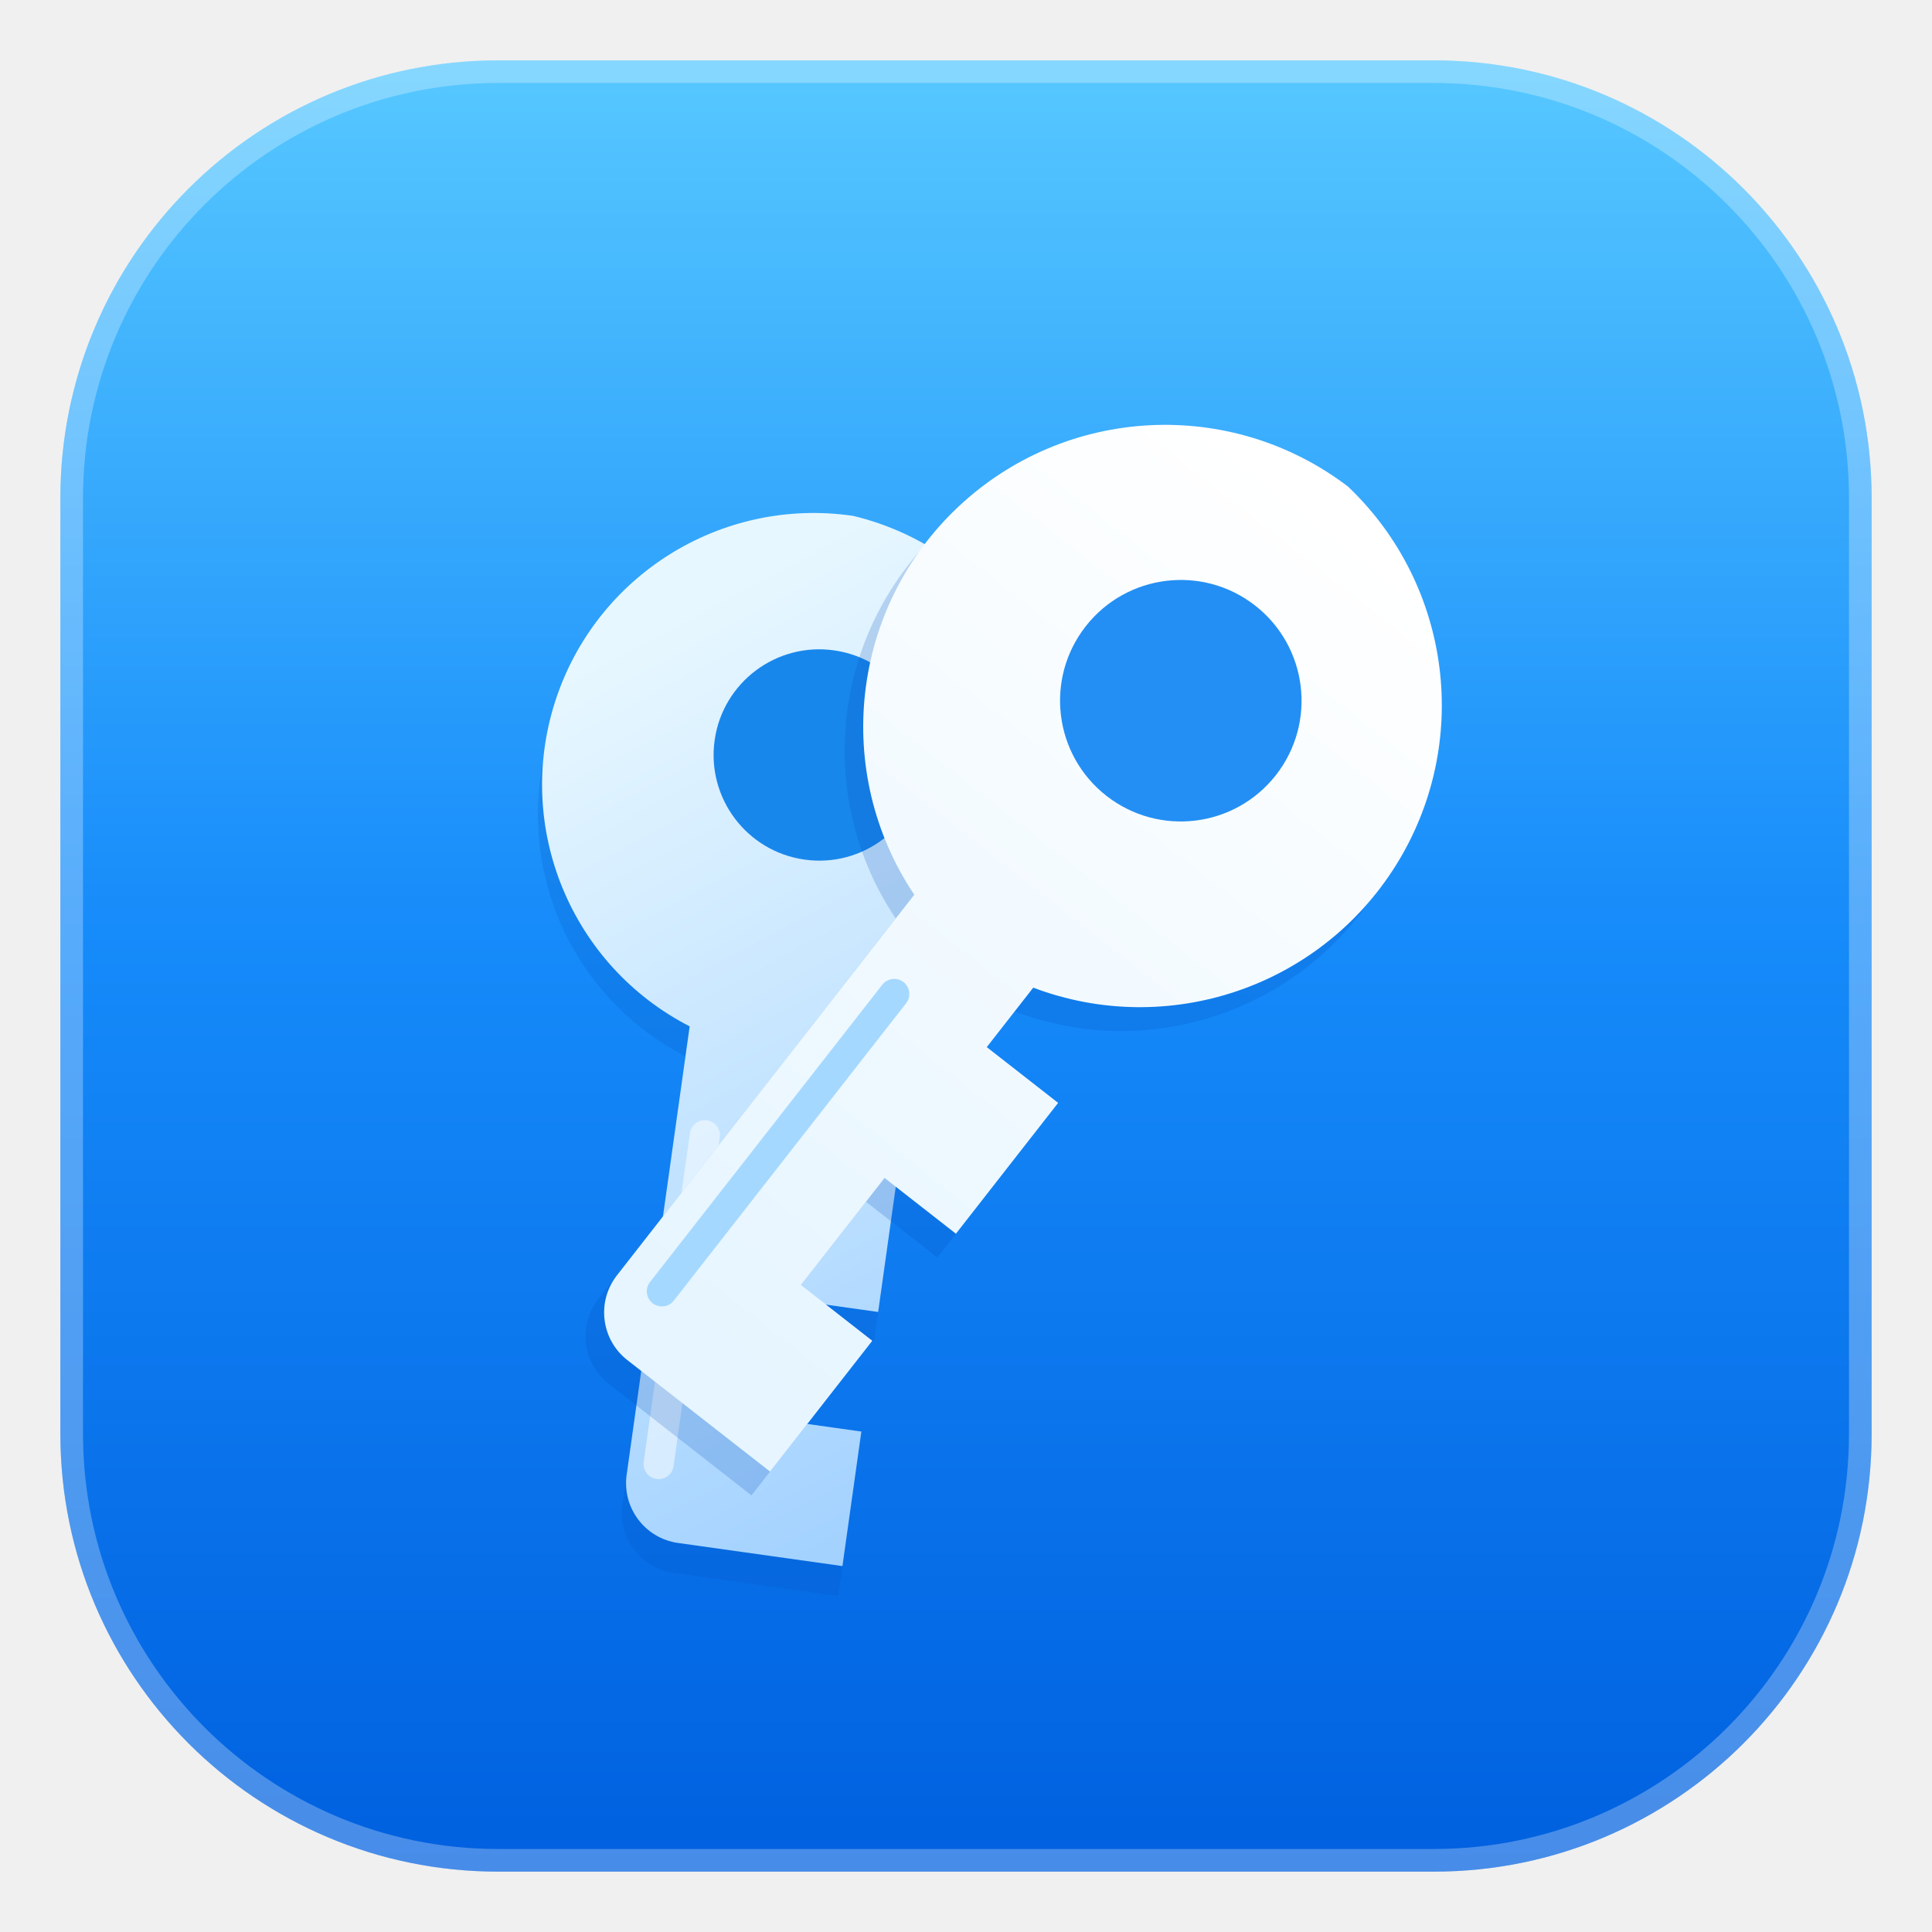
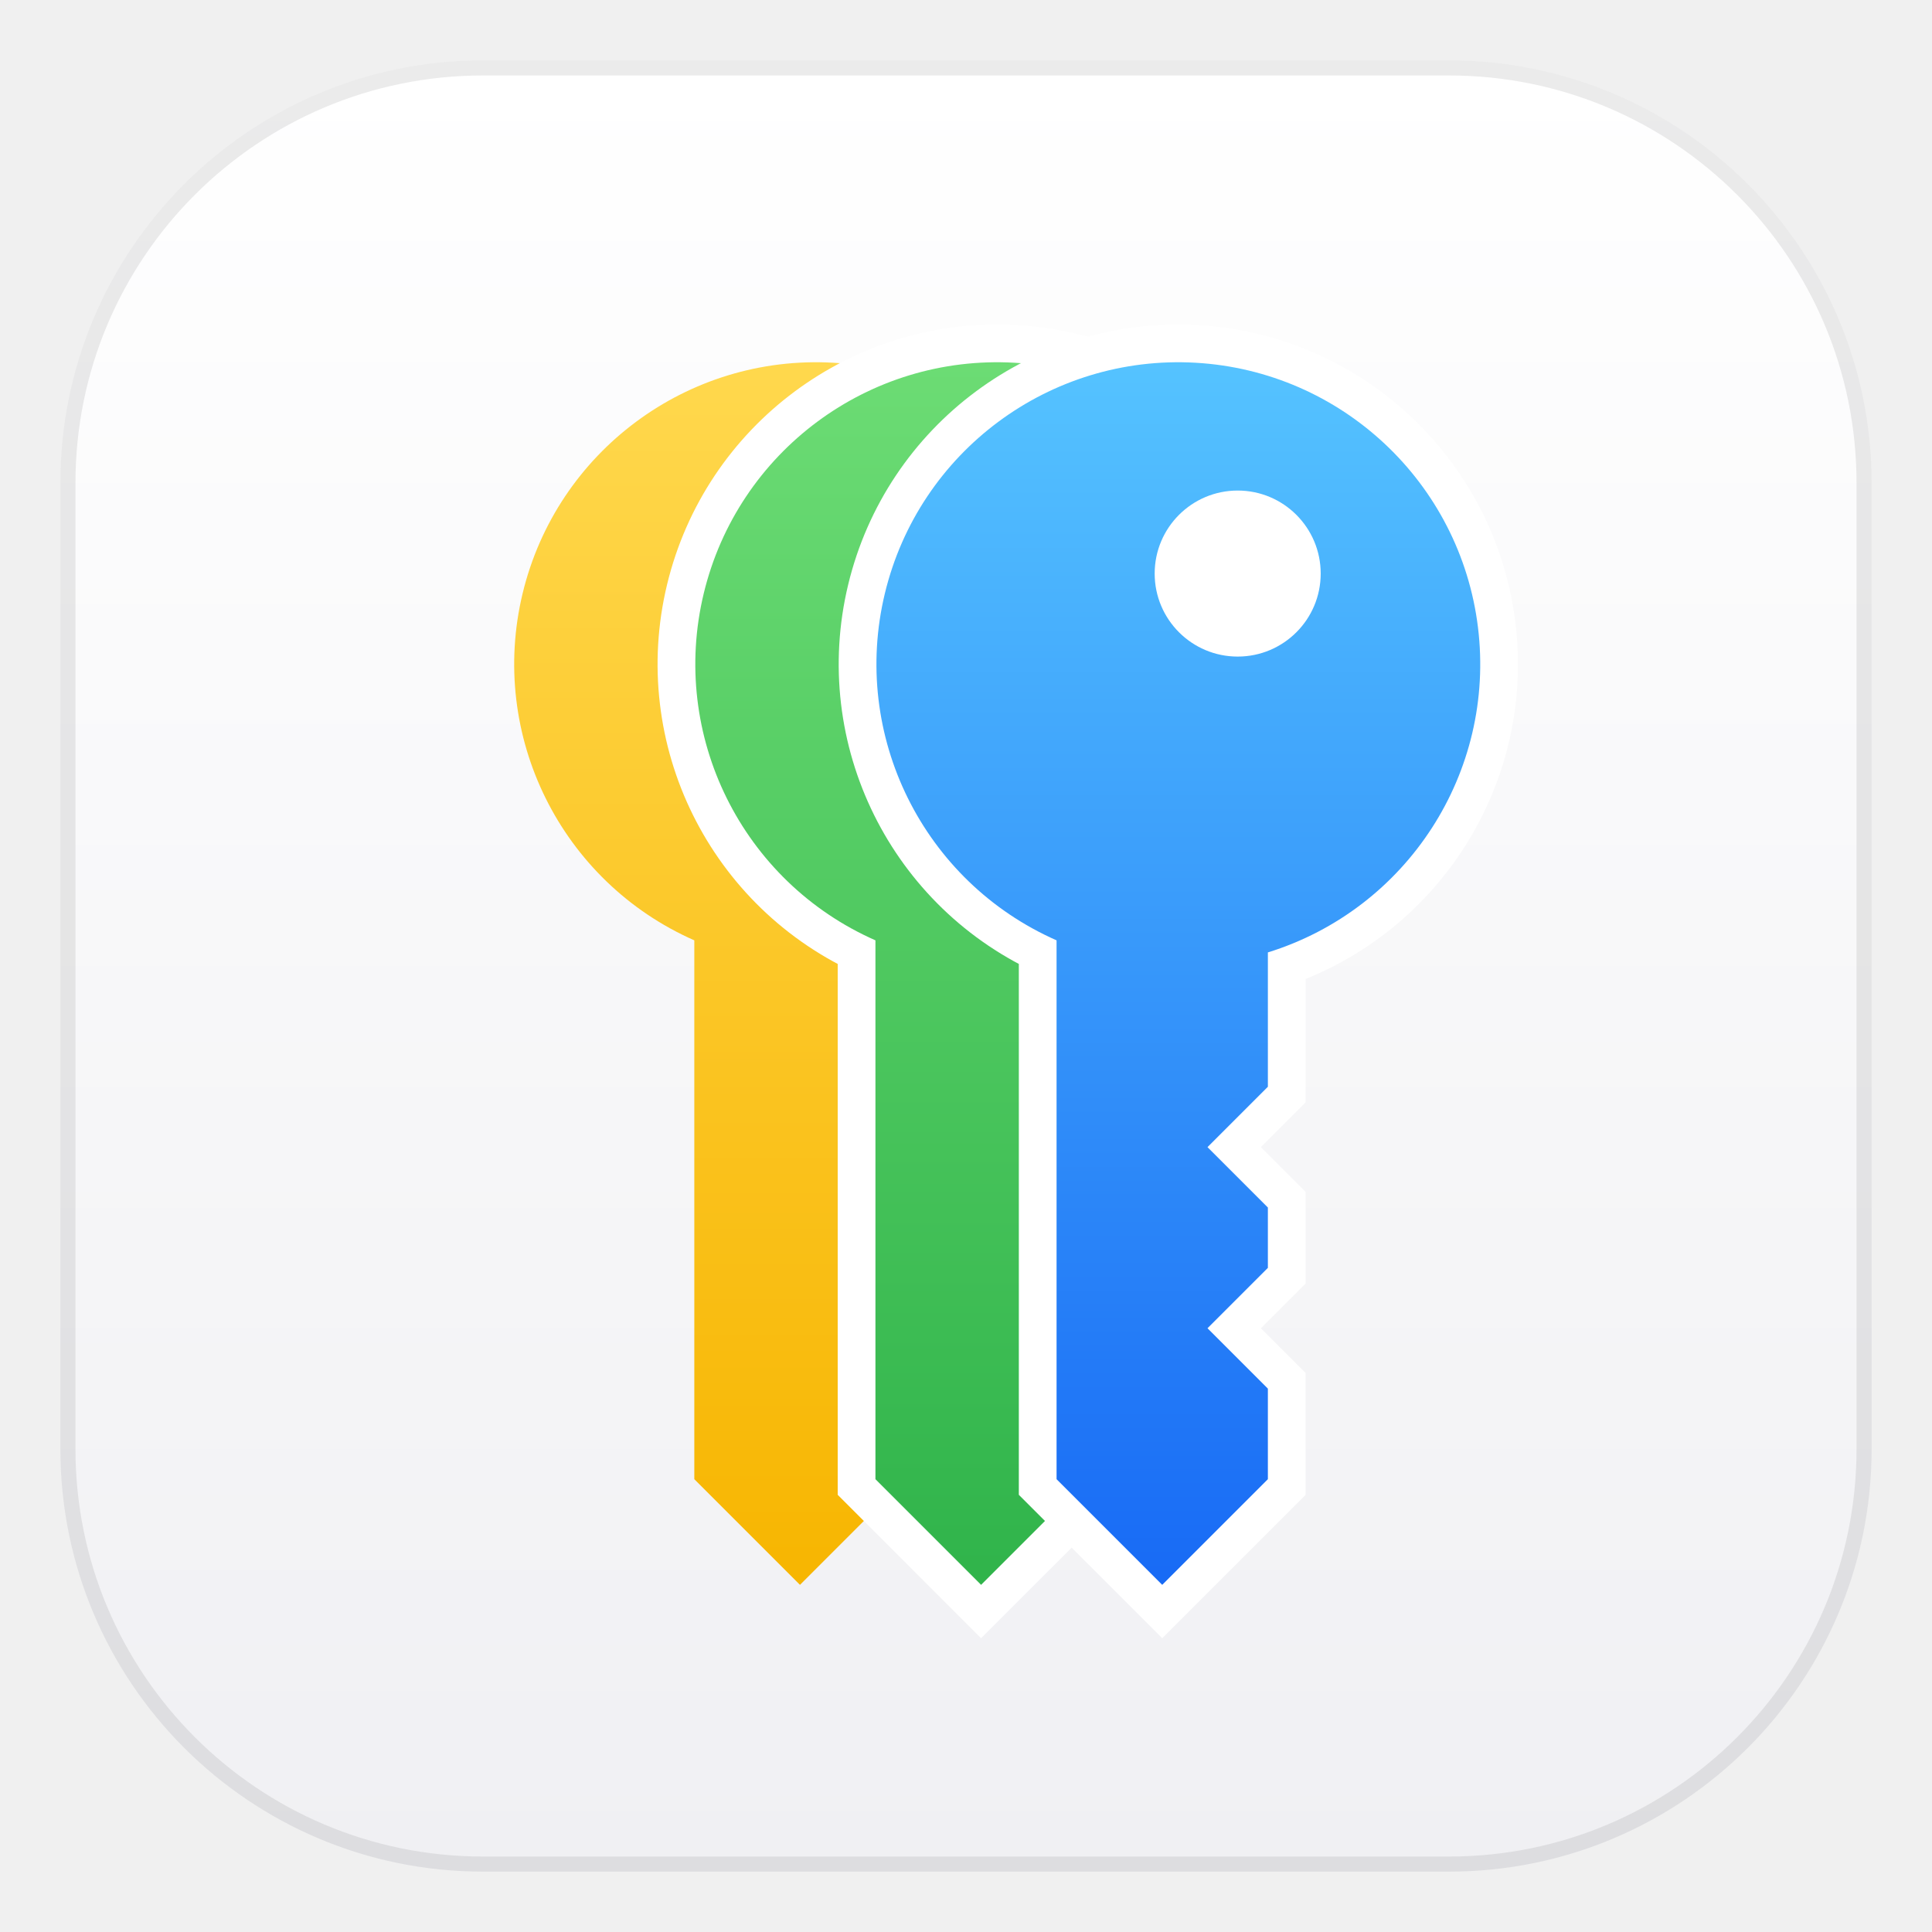
<svg xmlns="http://www.w3.org/2000/svg" width="128" height="128" viewBox="0 0 128 128" fill="none">
  <defs>
    <linearGradient id="tile" x1="64" y1="4" x2="64" y2="124" gradientUnits="userSpaceOnUse">
-       <stop stop-color="#57C8FF" />
-       <stop offset=".48" stop-color="#168BFA" />
-       <stop offset="1" stop-color="#0060DF" />
+       <stop stop-color="#fff" />
+       <stop offset="1" stop-color="#f0f0f3" />
    </linearGradient>
-     <linearGradient id="silver" x1="31" y1="51" x2="69" y2="103" gradientUnits="userSpaceOnUse">
-       <stop stop-color="#E7F7FF" />
-       <stop offset="1" stop-color="#9ECFFF" />
+     <linearGradient id="yellow" x1="0" y1="24" x2="0" y2="106" gradientUnits="userSpaceOnUse">
+       <stop stop-color="#ffd84d" />
+       <stop offset="1" stop-color="#f7b500" />
    </linearGradient>
-     <linearGradient id="white" x1="67" y1="30" x2="67" y2="99" gradientUnits="userSpaceOnUse">
-       <stop stop-color="white" />
-       <stop offset="1" stop-color="#E6F5FF" />
+     <linearGradient id="green" x1="0" y1="24" x2="0" y2="106" gradientUnits="userSpaceOnUse">
+       <stop stop-color="#6cdc74" />
+       <stop offset="1" stop-color="#2fb34a" />
    </linearGradient>
+     <linearGradient id="blue" x1="0" y1="24" x2="0" y2="106" gradientUnits="userSpaceOnUse">
+       <stop stop-color="#55c3ff" />
+       <stop offset="1" stop-color="#1769f5" />
+     </linearGradient>
+     <path id="key" d="M64 62.3A20 20 0 1 1 78 63.1V72l-4 4 4 4v4l-4 4 4 4v6l-7 7-7-7Z" />
  </defs>
-   <rect x="4" y="4" width="120" height="120" rx="29" fill="url(#tile)" />
-   <rect x="4.75" y="4.75" width="118.5" height="118.5" rx="28.25" stroke="white" stroke-opacity=".28" stroke-width="1.5" />
-   <g transform="rotate(8 54 52)">
-     <path d="M54 34a18 18 0 0 0-6 35v30a4 4 0 0 0 4 4h11v-9h-5v-8h5v-9h-5v-8a18 18 0 0 0-4-35Z" fill="#004CB7" opacity=".18" transform="translate(0 2)" />
-     <path d="M54 34a18 18 0 0 0-6 35v30a4 4 0 0 0 4 4h11v-9h-5v-8h5v-9h-5v-8a18 18 0 0 0-4-35Z" fill="url(#silver)" />
-     <circle cx="54" cy="50" r="7" fill="#1887EC" />
-     <path d="M50 76v22" stroke="white" stroke-opacity=".5" stroke-width="2" stroke-linecap="round" />
-   </g>
-   <g transform="rotate(38 77 48)">
-     <path d="M77 28a20 20 0 0 0-6 39v32a4 4 0 0 0 4 4h12V92h-6v-9h6V72h-6v-5a20 20 0 0 0-4-39Z" fill="#004CB7" opacity=".2" transform="translate(0 2)" />
-     <path d="M77 28a20 20 0 0 0-6 39v32a4 4 0 0 0 4 4h12V92h-6v-9h6V72h-6v-5a20 20 0 0 0-4-39Z" fill="url(#white)" />
-     <circle cx="77" cy="46" r="8" fill="#238FF4" />
-     <path d="M74 73v25" stroke="#A5D8FF" stroke-width="2" stroke-linecap="round" />
+   <rect x="4" y="4" width="120" height="120" rx="28" fill="url(#tile)" />
+   <rect x="4.5" y="4.5" width="119" height="119" rx="27.5" stroke="#000" stroke-opacity=".08" />
+   <g transform="translate(6 0)" stroke="#fff" stroke-width="5" paint-order="stroke">
+     <use href="#key" x="-24" fill="url(#yellow)" stroke="none" />
+     <use href="#key" x="-12" fill="url(#green)" />
+     <use href="#key" fill="url(#blue)" />
+     <circle cx="76" cy="38" r="5.5" fill="#fff" stroke="none" />
  </g>
</svg>
